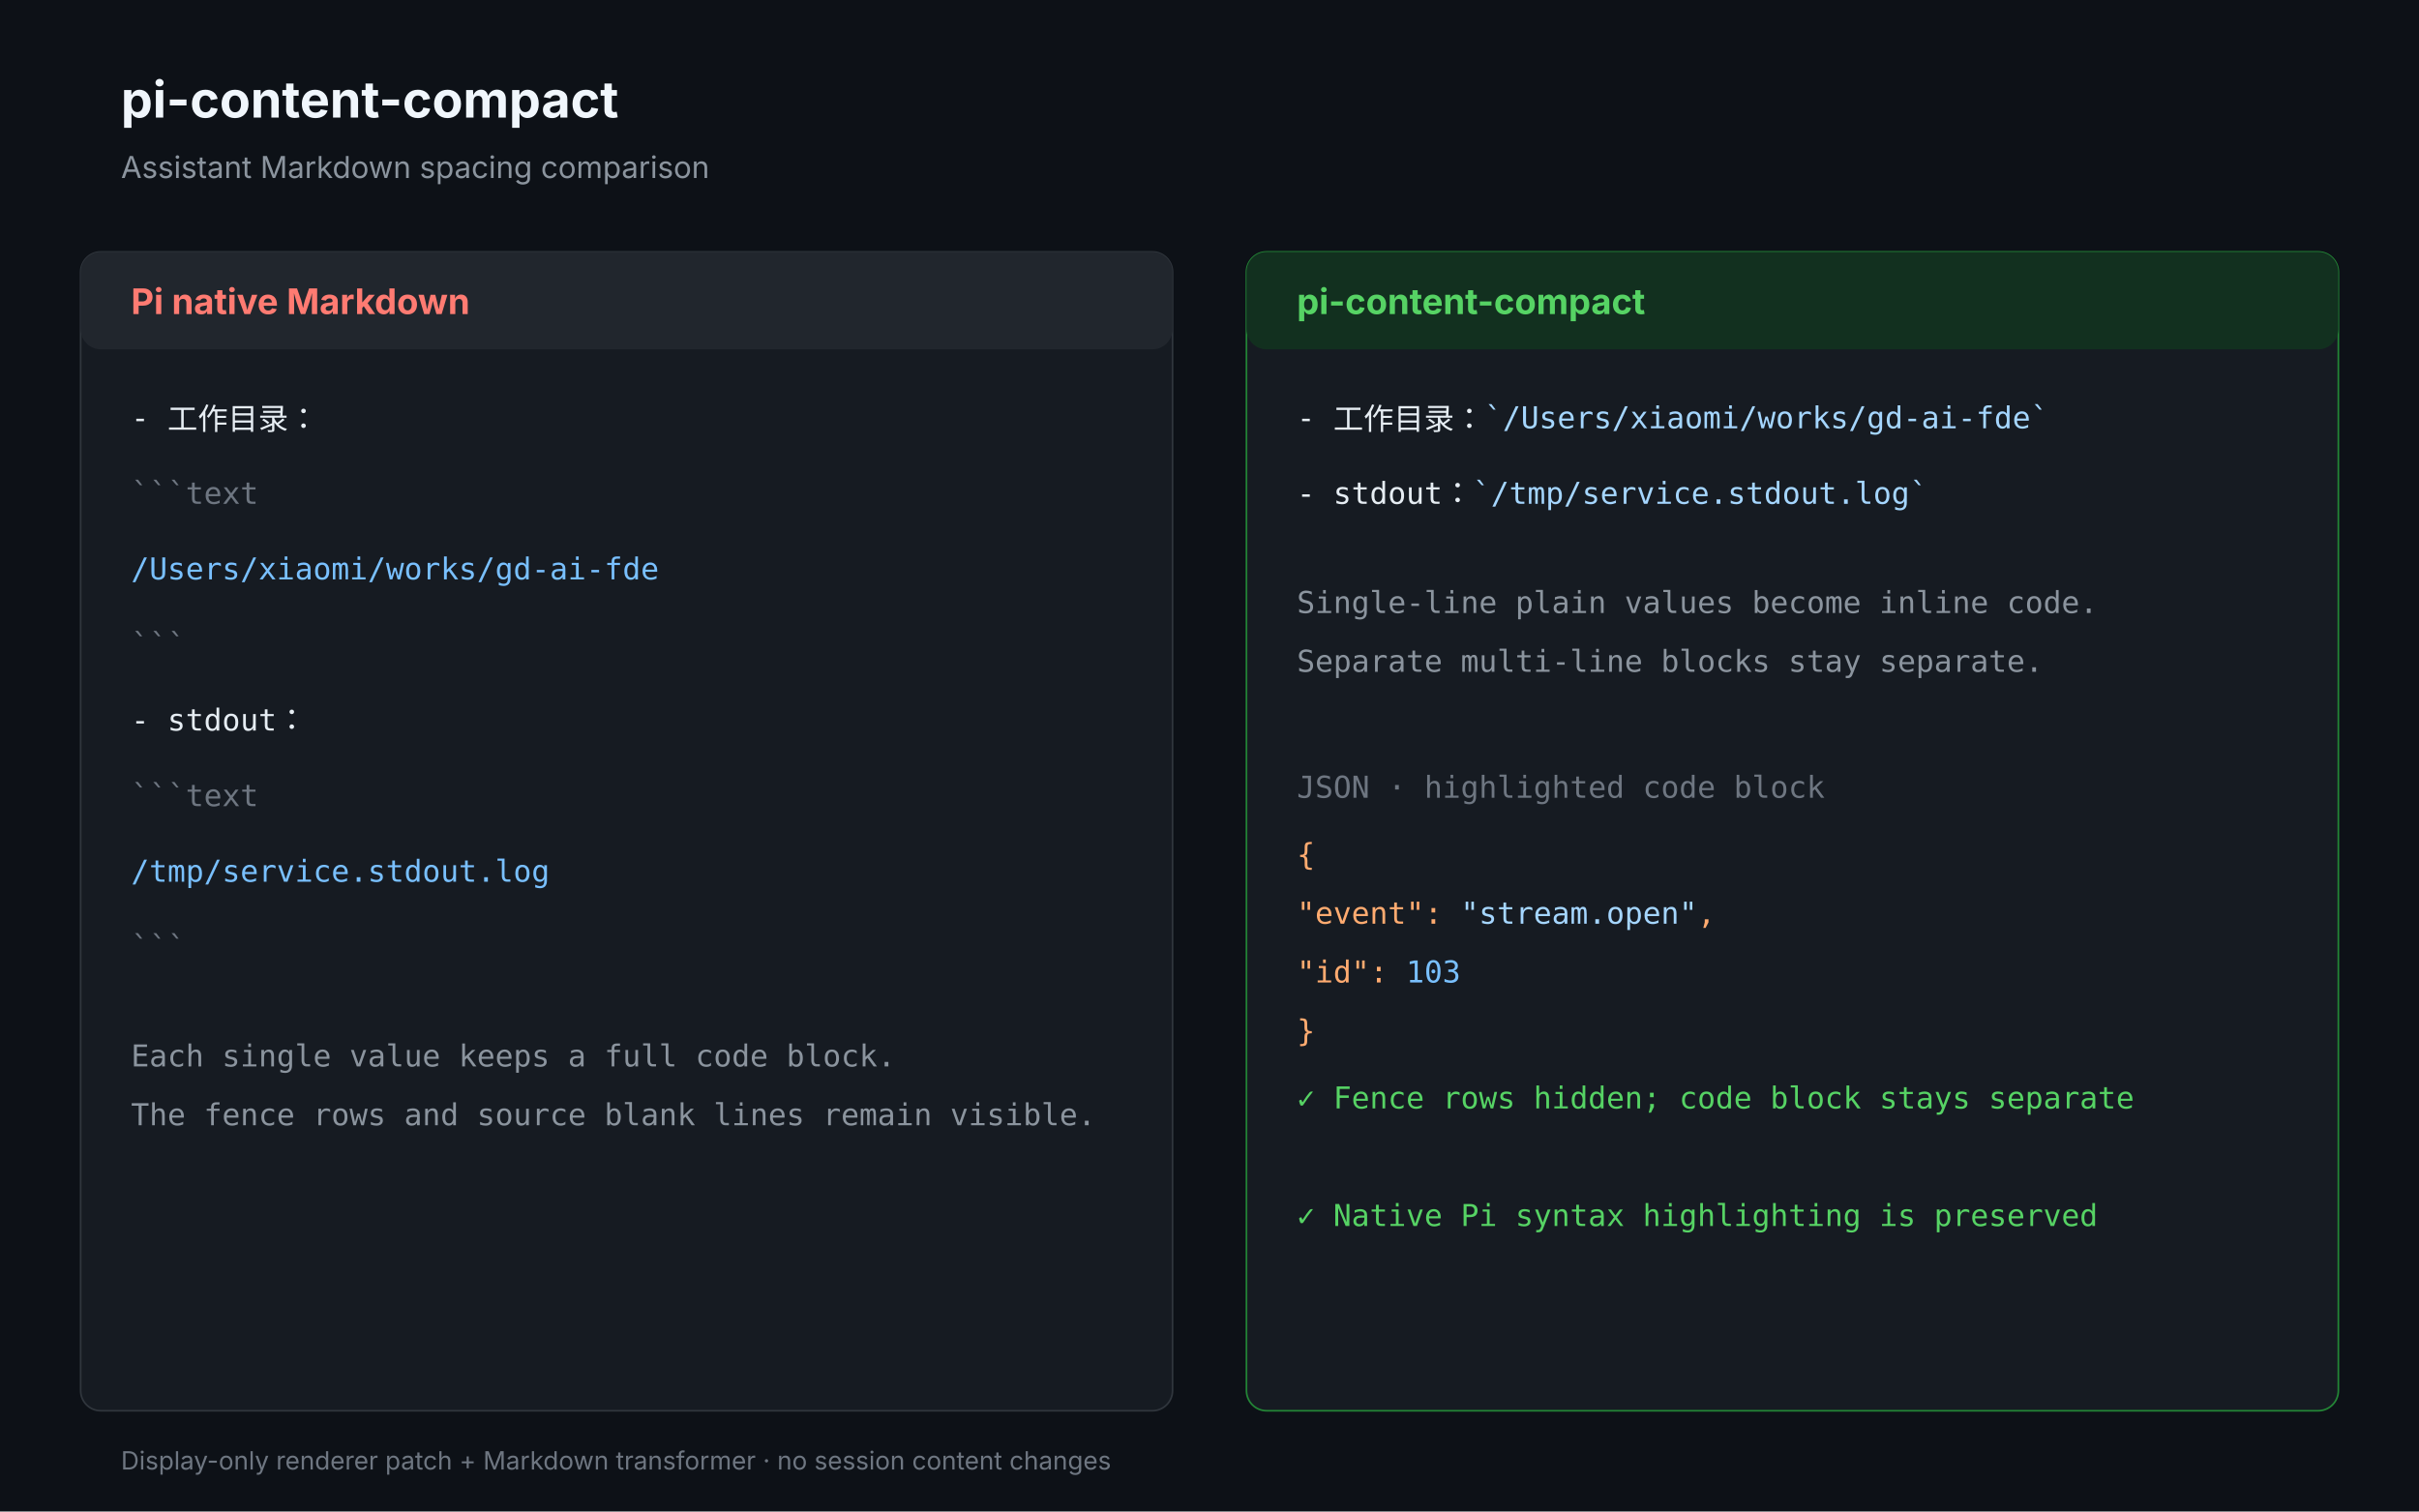
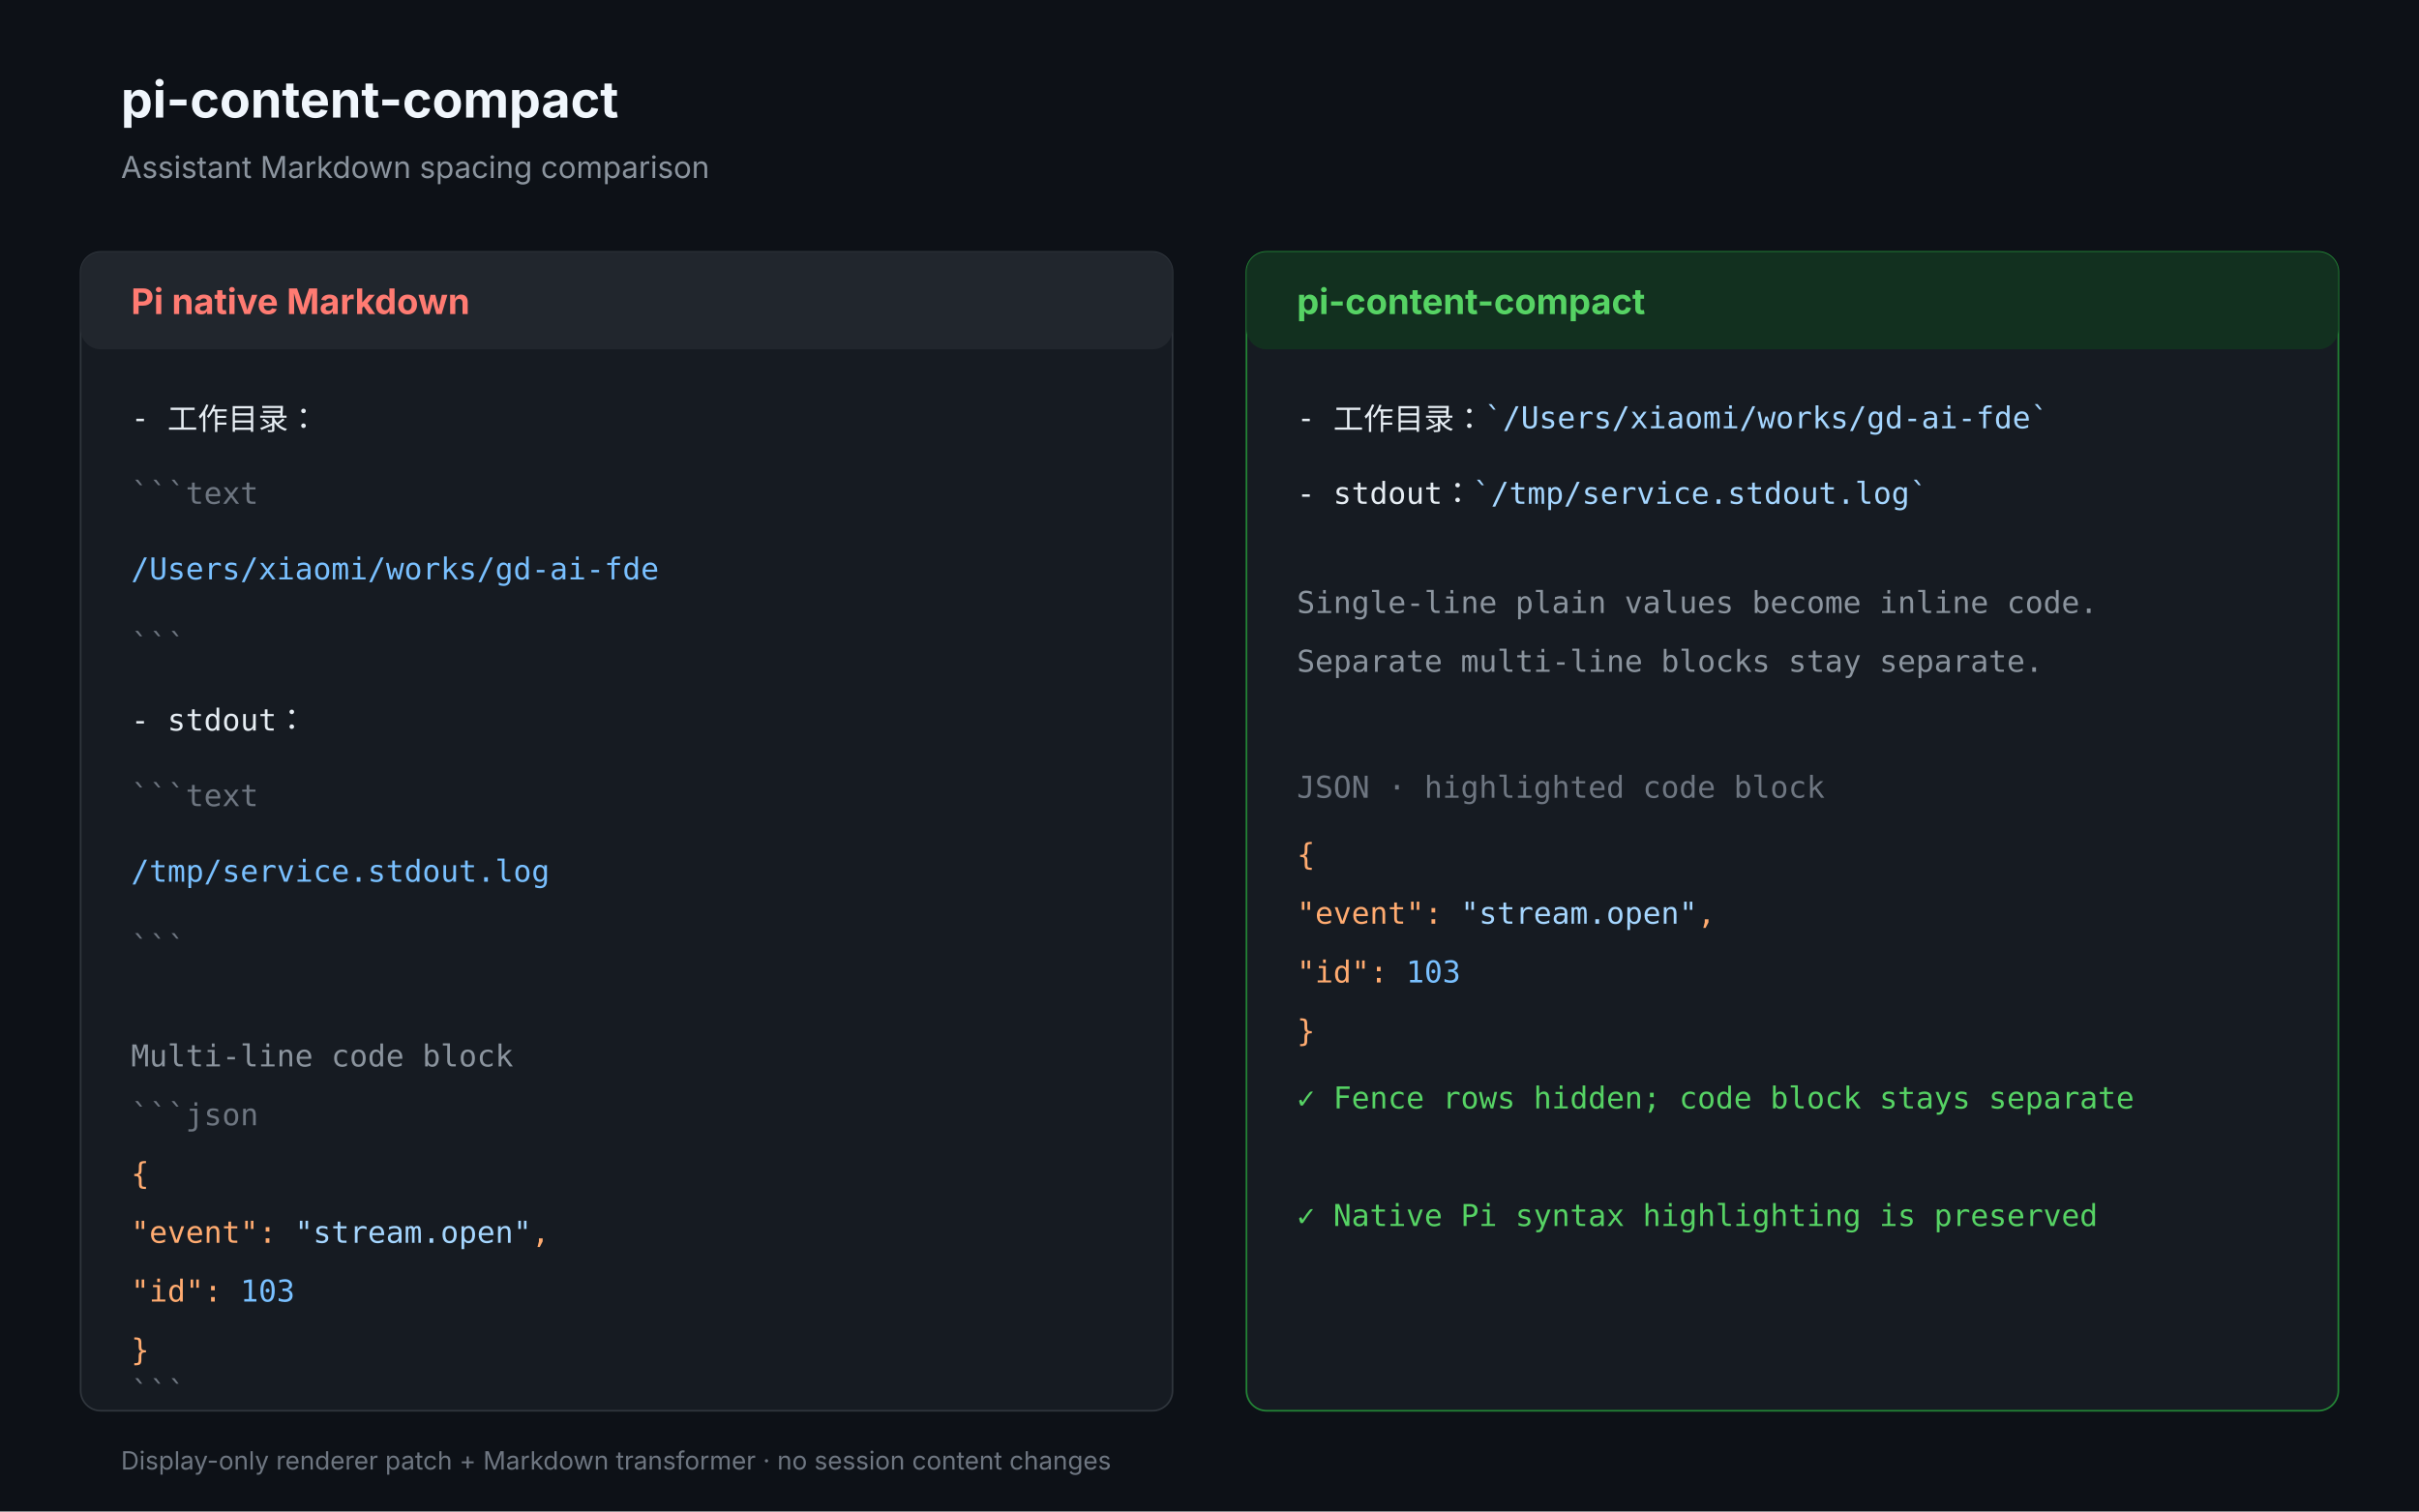
<svg xmlns="http://www.w3.org/2000/svg" width="1440" height="900" viewBox="0 0 1440 900" role="img" aria-labelledby="title desc">
  <rect width="1440" height="900" fill="#0d1117" />
  <text x="72" y="70" fill="#f0f6fc" font-family="-apple-system, BlinkMacSystemFont, Segoe UI, sans-serif" font-size="30" font-weight="700">pi-content-compact</text>
  <text x="72" y="106" fill="#8b949e" font-family="-apple-system, BlinkMacSystemFont, Segoe UI, sans-serif" font-size="18">Assistant Markdown spacing comparison</text>
  <rect x="48" y="150" width="650" height="690" rx="12" fill="#161b22" stroke="#30363d" />
  <rect x="742" y="150" width="650" height="690" rx="12" fill="#161b22" stroke="#238636" />
  <rect x="48" y="150" width="650" height="58" rx="12" fill="#21262d" />
  <rect x="742" y="150" width="650" height="58" rx="12" fill="#12301f" />
  <text x="78" y="187" fill="#ff7b72" font-family="-apple-system, BlinkMacSystemFont, Segoe UI, sans-serif" font-size="21" font-weight="700">Pi native Markdown</text>
  <text x="772" y="187" fill="#56d364" font-family="-apple-system, BlinkMacSystemFont, Segoe UI, sans-serif" font-size="21" font-weight="700">pi-content-compact</text>
  <g font-family="Menlo, Monaco, Consolas, monospace" font-size="18">
    <text x="78" y="255" fill="#e6edf3">- 工作目录：</text>
    <text x="78" y="300" fill="#6e7681">  ```text</text>
    <text x="78" y="345" fill="#79c0ff">  /Users/xiaomi/works/gd-ai-fde</text>
    <text x="78" y="390" fill="#6e7681">  ```</text>
    <text x="78" y="435" fill="#e6edf3">- stdout：</text>
    <text x="78" y="480" fill="#6e7681">  ```text</text>
    <text x="78" y="525" fill="#79c0ff">  /tmp/service.stdout.log</text>
    <text x="78" y="570" fill="#6e7681">  ```</text>
-     <text x="78" y="635" fill="#8b949e">Each single value keeps a full code block.</text>
-     <text x="78" y="670" fill="#8b949e">The fence rows and source blank lines remain visible.</text>
+     <text x="78" y="635" fill="#8b949e">Multi-line code block</text>
+     <text x="78" y="670" fill="#6e7681">  ```json</text>
+     <text x="78" y="705" fill="#ffab70">  {</text>
+     <text x="78" y="740" fill="#ffab70">    "event": <tspan fill="#a5d6ff">"stream.open"</tspan>,</text>
+     <text x="78" y="775" fill="#ffab70">    "id": <tspan fill="#79c0ff">103</tspan>
+     </text>
+     <text x="78" y="810" fill="#ffab70">  }</text>
+     <text x="78" y="835" fill="#6e7681">  ```</text>
    <text x="772" y="255" fill="#e6edf3">- 工作目录：<tspan fill="#a5d6ff">`/Users/xiaomi/works/gd-ai-fde`</tspan>
    </text>
    <text x="772" y="300" fill="#e6edf3">- stdout：<tspan fill="#a5d6ff">`/tmp/service.stdout.log`</tspan>
    </text>
    <text x="772" y="365" fill="#8b949e">Single-line plain values become inline code.</text>
    <text x="772" y="400" fill="#8b949e">Separate multi-line blocks stay separate.</text>
    <text x="772" y="475" fill="#6e7681">JSON · highlighted code block</text>
    <text x="772" y="515" fill="#ffab70">{</text>
    <text x="772" y="550" fill="#ffab70">  "event": <tspan fill="#a5d6ff">"stream.open"</tspan>,</text>
    <text x="772" y="585" fill="#ffab70">  "id": <tspan fill="#79c0ff">103</tspan>
    </text>
    <text x="772" y="620" fill="#ffab70">}</text>
    <text x="772" y="660" fill="#56d364">✓ Fence rows hidden; code block stays separate</text>
    <text x="772" y="730" fill="#56d364">✓ Native Pi syntax highlighting is preserved</text>
  </g>
  <text x="72" y="875" fill="#6e7681" font-family="-apple-system, BlinkMacSystemFont, Segoe UI, sans-serif" font-size="15">Display-only renderer patch + Markdown transformer · no session content changes</text>
</svg>
